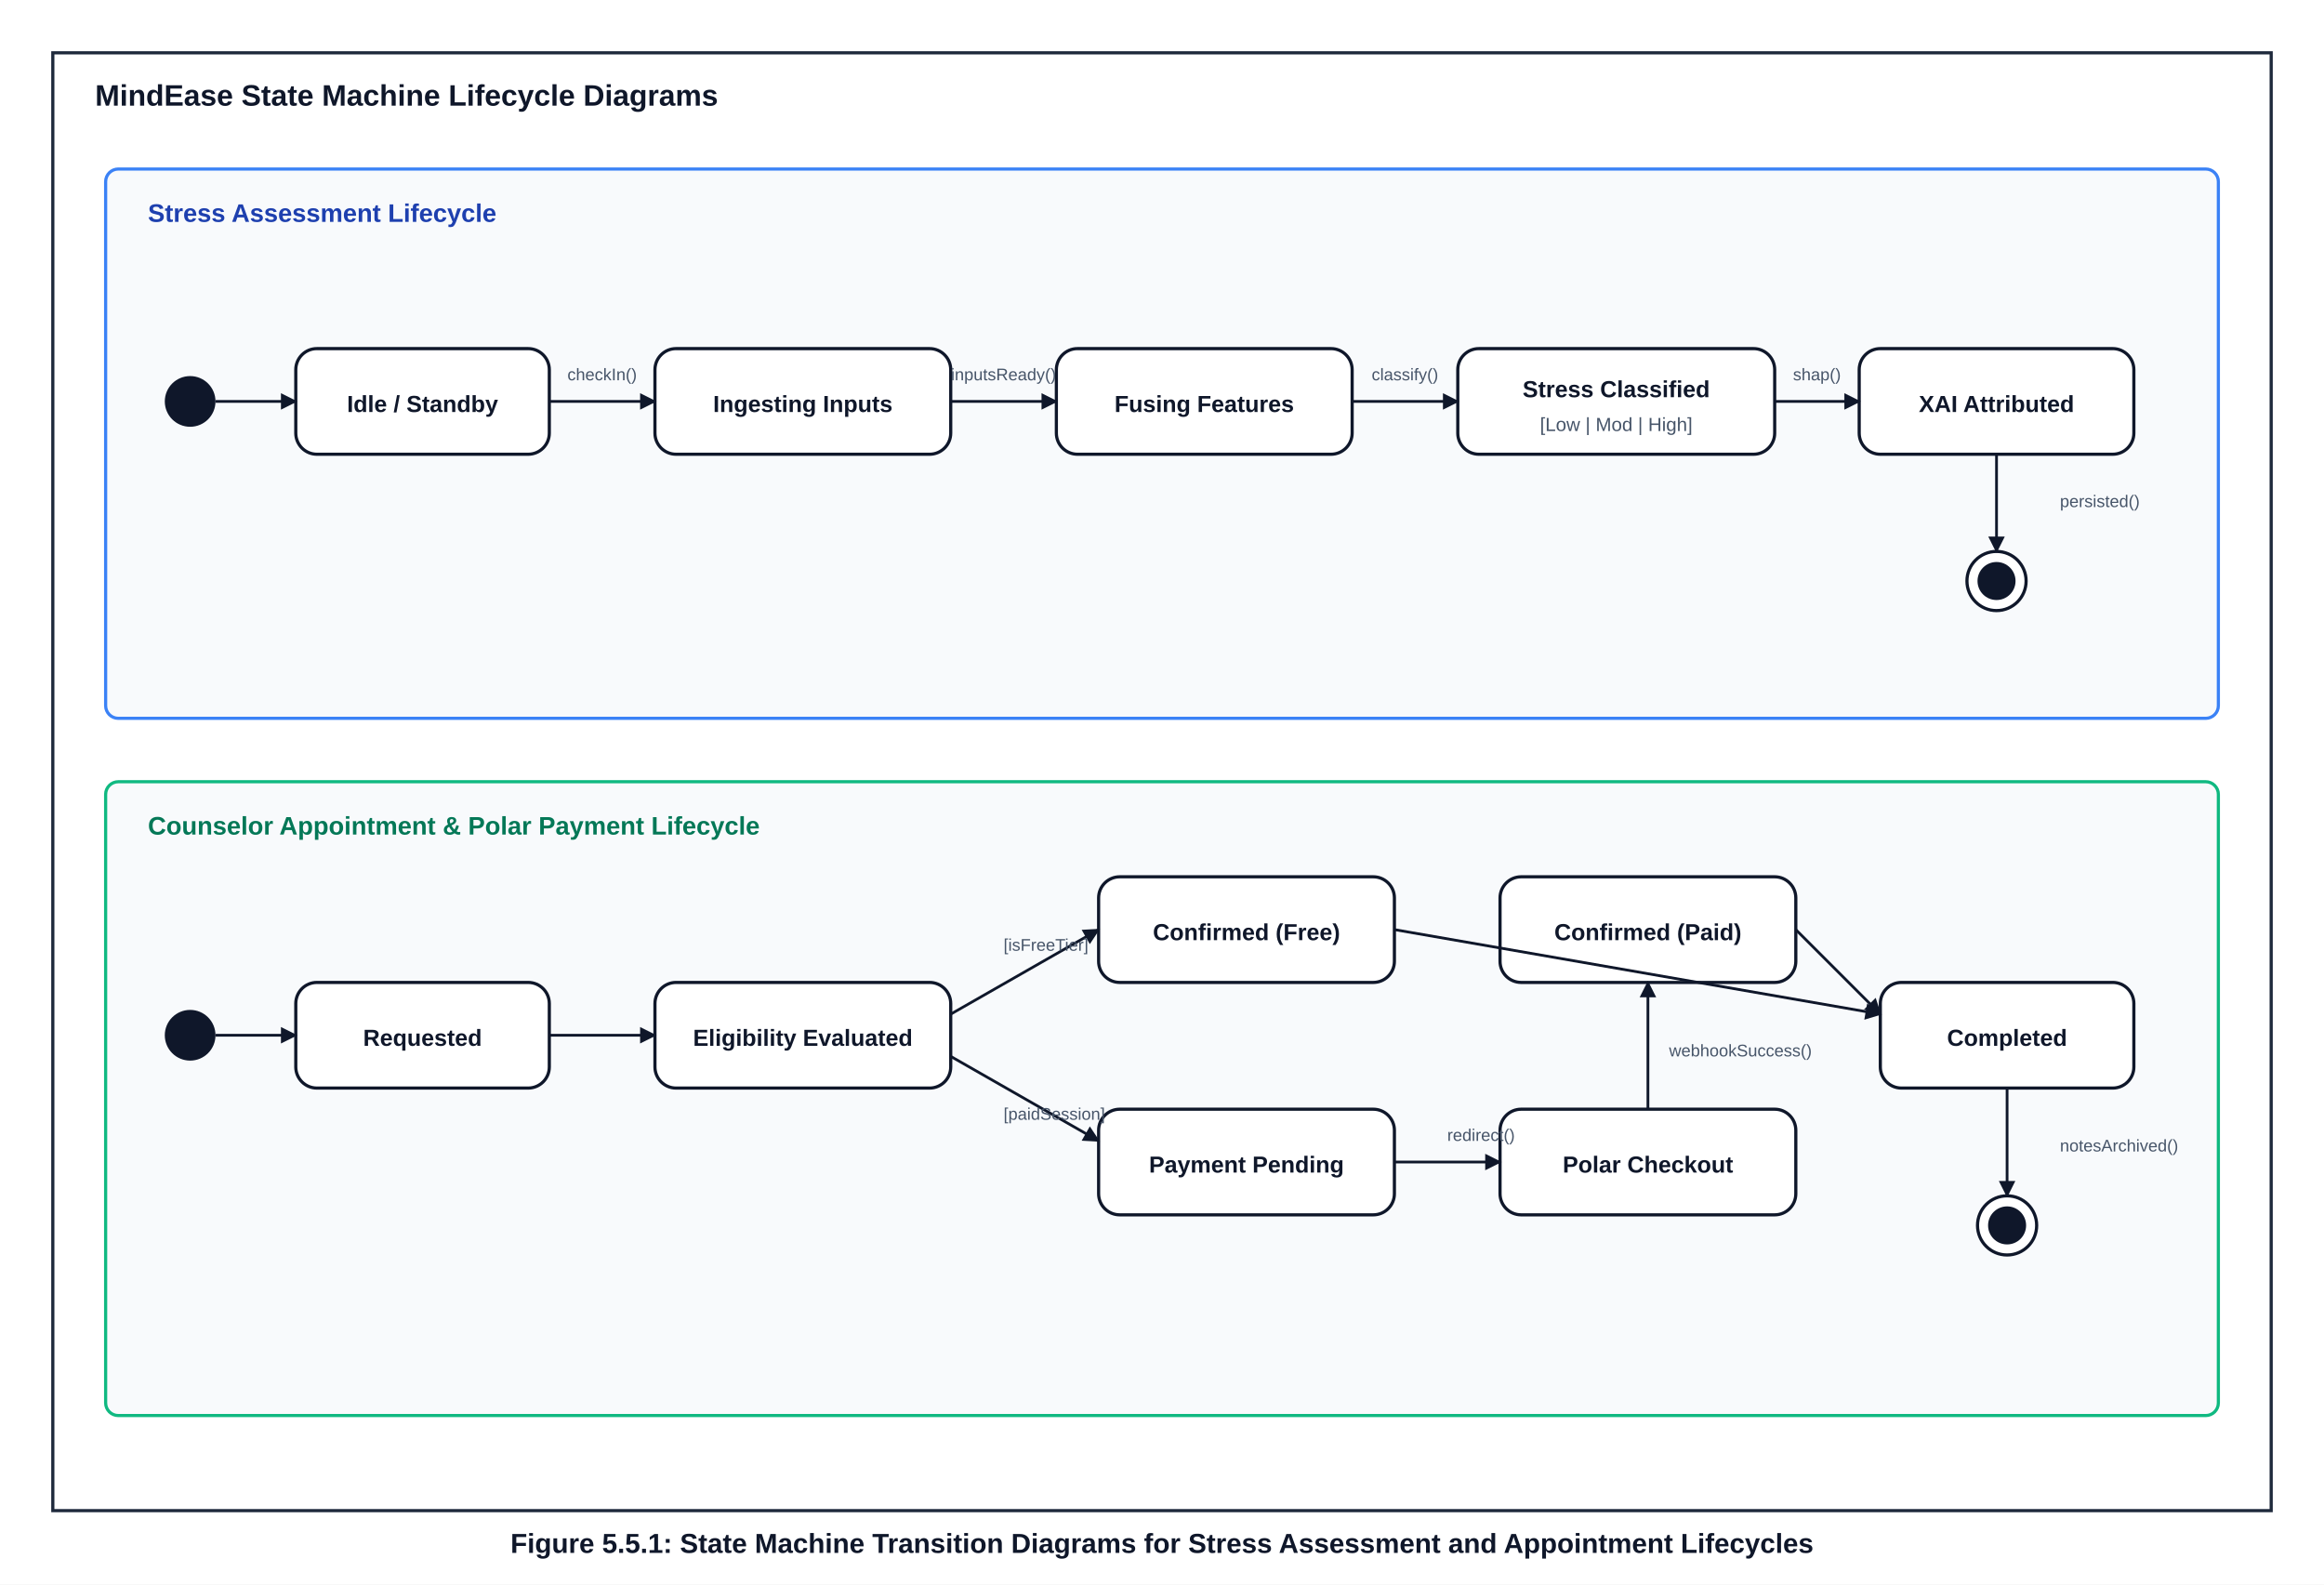
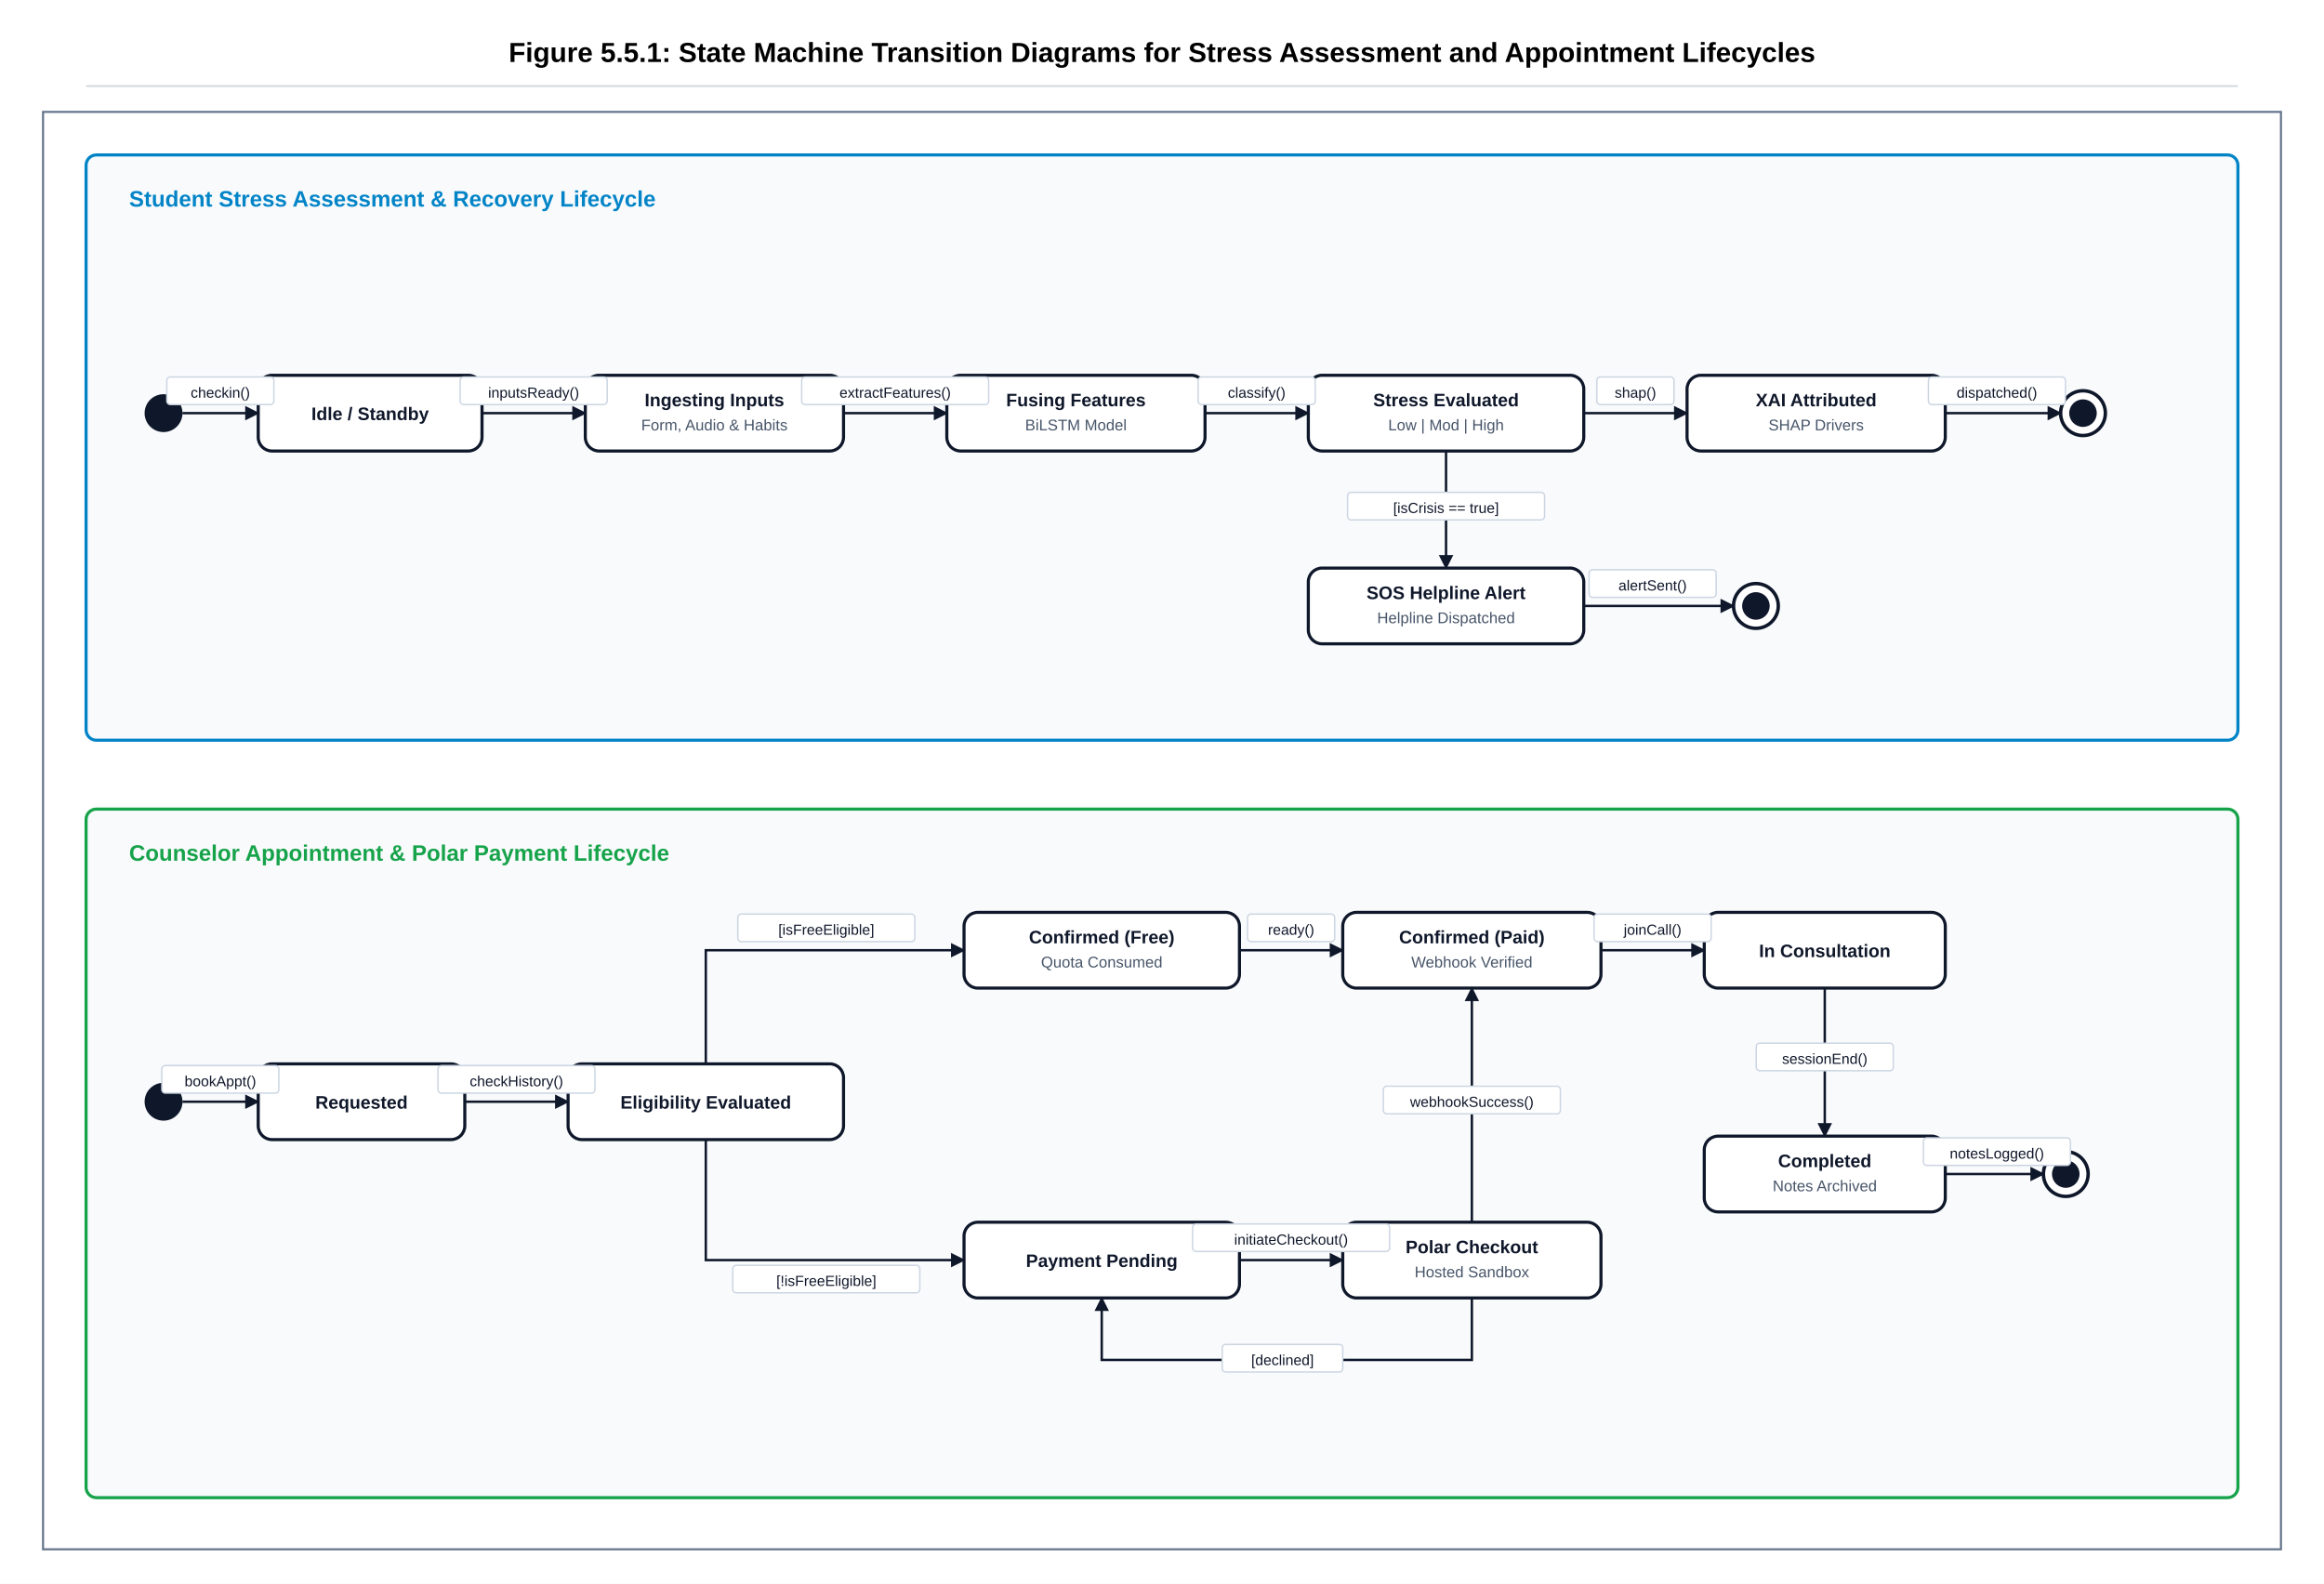
- <svg xmlns="http://www.w3.org/2000/svg" width="1100" height="750" viewBox="0 0 1100 750">
+ <svg xmlns="http://www.w3.org/2000/svg" width="1350" height="920" viewBox="0 0 1350 920">
  <defs>
    <marker id="arrow" viewBox="0 0 10 10" refX="9" refY="5" markerWidth="6" markerHeight="6" orient="auto">
      <path d="M 0 0 L 10 5 L 0 10 z" fill="#0f172a" />
    </marker>
  </defs>
-   <rect width="1100" height="750" fill="#ffffff" />
-   <rect x="25" y="25" width="1050" height="690" fill="none" stroke="#1e293b" stroke-width="1.5" />
-   <text x="45" y="50" font-family="Arial, sans-serif" font-size="14" font-weight="bold" fill="#0f172a">MindEase State Machine Lifecycle Diagrams</text>
-   <rect x="50" y="80" width="1000" height="260" fill="#f8fafc" stroke="#3b82f6" stroke-width="1.5" rx="6" />
-   <text x="70" y="105" font-family="Arial, sans-serif" font-size="12" font-weight="bold" fill="#1e40af">Stress Assessment Lifecycle</text>
-   <circle cx="90" cy="190" r="12" fill="#0f172a" />
-   <rect x="140" y="165" width="120" height="50" fill="#ffffff" stroke="#0f172a" stroke-width="1.5" rx="10" />
-   <text x="200" y="195" font-family="Arial, sans-serif" font-size="11" font-weight="bold" fill="#0f172a" text-anchor="middle">Idle / Standby</text>
-   <rect x="310" y="165" width="140" height="50" fill="#ffffff" stroke="#0f172a" stroke-width="1.5" rx="10" />
-   <text x="380" y="195" font-family="Arial, sans-serif" font-size="11" font-weight="bold" fill="#0f172a" text-anchor="middle">Ingesting Inputs</text>
-   <rect x="500" y="165" width="140" height="50" fill="#ffffff" stroke="#0f172a" stroke-width="1.5" rx="10" />
-   <text x="570" y="195" font-family="Arial, sans-serif" font-size="11" font-weight="bold" fill="#0f172a" text-anchor="middle">Fusing Features</text>
-   <rect x="690" y="165" width="150" height="50" fill="#ffffff" stroke="#0f172a" stroke-width="1.5" rx="10" />
-   <text x="765" y="188" font-family="Arial, sans-serif" font-size="11" font-weight="bold" fill="#0f172a" text-anchor="middle">Stress Classified</text>
-   <text x="765" y="204" font-family="Arial, sans-serif" font-size="9" fill="#475569" text-anchor="middle">[Low | Mod | High]</text>
-   <rect x="880" y="165" width="130" height="50" fill="#ffffff" stroke="#0f172a" stroke-width="1.5" rx="10" />
-   <text x="945" y="195" font-family="Arial, sans-serif" font-size="11" font-weight="bold" fill="#0f172a" text-anchor="middle">XAI Attributed</text>
-   <circle cx="945" cy="275" r="14" fill="#ffffff" stroke="#0f172a" stroke-width="1.5" />
-   <circle cx="945" cy="275" r="9" fill="#0f172a" />
-   <line x1="102" y1="190" x2="140" y2="190" stroke="#0f172a" stroke-width="1.3" marker-end="url(#arrow)" />
-   <line x1="260" y1="190" x2="310" y2="190" stroke="#0f172a" stroke-width="1.3" marker-end="url(#arrow)" />
-   <text x="285" y="180" font-family="Arial, sans-serif" font-size="8" fill="#475569" text-anchor="middle">checkIn()</text>
-   <line x1="450" y1="190" x2="500" y2="190" stroke="#0f172a" stroke-width="1.3" marker-end="url(#arrow)" />
-   <text x="475" y="180" font-family="Arial, sans-serif" font-size="8" fill="#475569" text-anchor="middle">inputsReady()</text>
-   <line x1="640" y1="190" x2="690" y2="190" stroke="#0f172a" stroke-width="1.3" marker-end="url(#arrow)" />
-   <text x="665" y="180" font-family="Arial, sans-serif" font-size="8" fill="#475569" text-anchor="middle">classify()</text>
-   <line x1="840" y1="190" x2="880" y2="190" stroke="#0f172a" stroke-width="1.3" marker-end="url(#arrow)" />
-   <text x="860" y="180" font-family="Arial, sans-serif" font-size="8" fill="#475569" text-anchor="middle">shap()</text>
-   <line x1="945" y1="215" x2="945" y2="261" stroke="#0f172a" stroke-width="1.3" marker-end="url(#arrow)" />
-   <text x="975" y="240" font-family="Arial, sans-serif" font-size="8" fill="#475569">persisted()</text>
-   <rect x="50" y="370" width="1000" height="300" fill="#f8fafc" stroke="#10b981" stroke-width="1.5" rx="6" />
-   <text x="70" y="395" font-family="Arial, sans-serif" font-size="12" font-weight="bold" fill="#047857">Counselor Appointment &amp; Polar Payment Lifecycle</text>
-   <circle cx="90" cy="490" r="12" fill="#0f172a" />
-   <rect x="140" y="465" width="120" height="50" fill="#ffffff" stroke="#0f172a" stroke-width="1.5" rx="10" />
-   <text x="200" y="495" font-family="Arial, sans-serif" font-size="11" font-weight="bold" fill="#0f172a" text-anchor="middle">Requested</text>
-   <rect x="310" y="465" width="140" height="50" fill="#ffffff" stroke="#0f172a" stroke-width="1.5" rx="10" />
-   <text x="380" y="495" font-family="Arial, sans-serif" font-size="11" font-weight="bold" fill="#0f172a" text-anchor="middle">Eligibility Evaluated</text>
-   <rect x="520" y="415" width="140" height="50" fill="#ffffff" stroke="#0f172a" stroke-width="1.5" rx="10" />
-   <text x="590" y="445" font-family="Arial, sans-serif" font-size="11" font-weight="bold" fill="#0f172a" text-anchor="middle">Confirmed (Free)</text>
-   <rect x="520" y="525" width="140" height="50" fill="#ffffff" stroke="#0f172a" stroke-width="1.5" rx="10" />
-   <text x="590" y="555" font-family="Arial, sans-serif" font-size="11" font-weight="bold" fill="#0f172a" text-anchor="middle">Payment Pending</text>
-   <rect x="710" y="525" width="140" height="50" fill="#ffffff" stroke="#0f172a" stroke-width="1.5" rx="10" />
-   <text x="780" y="555" font-family="Arial, sans-serif" font-size="11" font-weight="bold" fill="#0f172a" text-anchor="middle">Polar Checkout</text>
-   <rect x="710" y="415" width="140" height="50" fill="#ffffff" stroke="#0f172a" stroke-width="1.5" rx="10" />
-   <text x="780" y="445" font-family="Arial, sans-serif" font-size="11" font-weight="bold" fill="#0f172a" text-anchor="middle">Confirmed (Paid)</text>
-   <rect x="890" y="465" width="120" height="50" fill="#ffffff" stroke="#0f172a" stroke-width="1.5" rx="10" />
-   <text x="950" y="495" font-family="Arial, sans-serif" font-size="11" font-weight="bold" fill="#0f172a" text-anchor="middle">Completed</text>
-   <circle cx="950" cy="580" r="14" fill="#ffffff" stroke="#0f172a" stroke-width="1.5" />
-   <circle cx="950" cy="580" r="9" fill="#0f172a" />
-   <line x1="102" y1="490" x2="140" y2="490" stroke="#0f172a" stroke-width="1.3" marker-end="url(#arrow)" />
-   <line x1="260" y1="490" x2="310" y2="490" stroke="#0f172a" stroke-width="1.3" marker-end="url(#arrow)" />
-   <line x1="450" y1="480" x2="520" y2="440" stroke="#0f172a" stroke-width="1.3" marker-end="url(#arrow)" />
-   <text x="475" y="450" font-family="Arial, sans-serif" font-size="8" fill="#475569">[isFreeTier]</text>
-   <line x1="450" y1="500" x2="520" y2="540" stroke="#0f172a" stroke-width="1.3" marker-end="url(#arrow)" />
-   <text x="475" y="530" font-family="Arial, sans-serif" font-size="8" fill="#475569">[paidSession]</text>
-   <line x1="660" y1="550" x2="710" y2="550" stroke="#0f172a" stroke-width="1.3" marker-end="url(#arrow)" />
-   <text x="685" y="540" font-family="Arial, sans-serif" font-size="8" fill="#475569">redirect()</text>
-   <line x1="780" y1="525" x2="780" y2="465" stroke="#0f172a" stroke-width="1.3" marker-end="url(#arrow)" />
-   <text x="790" y="500" font-family="Arial, sans-serif" font-size="8" fill="#475569">webhookSuccess()</text>
-   <line x1="660" y1="440" x2="890" y2="480" stroke="#0f172a" stroke-width="1.3" marker-end="url(#arrow)" />
-   <line x1="850" y1="440" x2="890" y2="480" stroke="#0f172a" stroke-width="1.3" marker-end="url(#arrow)" />
-   <line x1="950" y1="515" x2="950" y2="566" stroke="#0f172a" stroke-width="1.3" marker-end="url(#arrow)" />
-   <text x="975" y="545" font-family="Arial, sans-serif" font-size="8" fill="#475569">notesArchived()</text>
-   <text x="550.0" y="735" font-family="Arial, sans-serif" font-size="13" font-weight="bold" fill="#0f172a" text-anchor="middle">Figure 5.5.1: State Machine Transition Diagrams for Stress Assessment and Appointment Lifecycles</text>
+   <rect width="1350" height="920" fill="#ffffff" />
+   <text x="675.0" y="36" font-family="Arial, sans-serif" font-size="16" font-weight="bold" fill="#000000" text-anchor="middle">Figure 5.5.1: State Machine Transition Diagrams for Stress Assessment and Appointment Lifecycles</text>
+   <line x1="50" y1="50" x2="1300" y2="50" stroke="#d1d5db" stroke-width="1" />
+   <rect x="25" y="65" width="1300" height="835" fill="none" stroke="#64748b" stroke-width="1.2" />
+   <rect x="50" y="90" width="1250" height="340" fill="#f8fafc" stroke="#0284c7" stroke-width="1.8" rx="6" />
+   <text x="75" y="120" font-family="Arial, sans-serif" font-size="13" font-weight="bold" fill="#0284c7">Student Stress Assessment &amp; Recovery Lifecycle</text>
+   <circle cx="95" cy="240" r="11" fill="#0f172a" />
+   <rect x="150" y="218" width="130" height="44" fill="#ffffff" stroke="#0f172a" stroke-width="1.8" rx="8" />
+   <text x="215.0" y="244" font-family="Arial, sans-serif" font-size="10.5" font-weight="bold" fill="#0f172a" text-anchor="middle">Idle / Standby</text>
+   <rect x="340" y="218" width="150" height="44" fill="#ffffff" stroke="#0f172a" stroke-width="1.8" rx="8" />
+   <text x="415.0" y="236" font-family="Arial, sans-serif" font-size="10.5" font-weight="bold" fill="#0f172a" text-anchor="middle">Ingesting Inputs</text>
+   <text x="415.0" y="250" font-family="Arial, sans-serif" font-size="9" fill="#475569" text-anchor="middle">Form, Audio &amp; Habits</text>
+   <rect x="550" y="218" width="150" height="44" fill="#ffffff" stroke="#0f172a" stroke-width="1.8" rx="8" />
+   <text x="625.0" y="236" font-family="Arial, sans-serif" font-size="10.5" font-weight="bold" fill="#0f172a" text-anchor="middle">Fusing Features</text>
+   <text x="625.0" y="250" font-family="Arial, sans-serif" font-size="9" fill="#475569" text-anchor="middle">BiLSTM Model</text>
+   <rect x="760" y="218" width="160" height="44" fill="#ffffff" stroke="#0f172a" stroke-width="1.8" rx="8" />
+   <text x="840.0" y="236" font-family="Arial, sans-serif" font-size="10.5" font-weight="bold" fill="#0f172a" text-anchor="middle">Stress Evaluated</text>
+   <text x="840.0" y="250" font-family="Arial, sans-serif" font-size="9" fill="#475569" text-anchor="middle">Low | Mod | High</text>
+   <rect x="980" y="218" width="150" height="44" fill="#ffffff" stroke="#0f172a" stroke-width="1.8" rx="8" />
+   <text x="1055.0" y="236" font-family="Arial, sans-serif" font-size="10.5" font-weight="bold" fill="#0f172a" text-anchor="middle">XAI Attributed</text>
+   <text x="1055.0" y="250" font-family="Arial, sans-serif" font-size="9" fill="#475569" text-anchor="middle">SHAP Drivers</text>
+   <circle cx="1210" cy="240" r="13" fill="#ffffff" stroke="#0f172a" stroke-width="2" />
+   <circle cx="1210" cy="240" r="8" fill="#0f172a" />
+   <rect x="760" y="330" width="160" height="44" fill="#ffffff" stroke="#0f172a" stroke-width="1.8" rx="8" />
+   <text x="840.0" y="348" font-family="Arial, sans-serif" font-size="10.5" font-weight="bold" fill="#0f172a" text-anchor="middle">SOS Helpline Alert</text>
+   <text x="840.0" y="362" font-family="Arial, sans-serif" font-size="9" fill="#475569" text-anchor="middle">Helpline Dispatched</text>
+   <circle cx="1020" cy="352" r="13" fill="#ffffff" stroke="#0f172a" stroke-width="2" />
+   <circle cx="1020" cy="352" r="8" fill="#0f172a" />
+   <path d="M 106 240 L 150 240" fill="none" stroke="#0f172a" stroke-width="1.4" marker-end="url(#arrow)" />
+   <rect x="96.9" y="219" width="62.2" height="16" fill="#ffffff" stroke="#cbd5e1" stroke-width="0.8" rx="2" />
+   <text x="128" y="231" font-family="Arial, sans-serif" font-size="8.5" font-weight="500" fill="#0f172a" text-anchor="middle">checkin()</text>
+   <path d="M 280 240 L 340 240" fill="none" stroke="#0f172a" stroke-width="1.4" marker-end="url(#arrow)" />
+   <rect x="267.3" y="219" width="85.4" height="16" fill="#ffffff" stroke="#cbd5e1" stroke-width="0.8" rx="2" />
+   <text x="310" y="231" font-family="Arial, sans-serif" font-size="8.5" font-weight="500" fill="#0f172a" text-anchor="middle">inputsReady()</text>
+   <path d="M 490 240 L 550 240" fill="none" stroke="#0f172a" stroke-width="1.4" marker-end="url(#arrow)" />
+   <rect x="465.7" y="219" width="108.6" height="16" fill="#ffffff" stroke="#cbd5e1" stroke-width="0.8" rx="2" />
+   <text x="520" y="231" font-family="Arial, sans-serif" font-size="8.5" font-weight="500" fill="#0f172a" text-anchor="middle">extractFeatures()</text>
+   <path d="M 700 240 L 760 240" fill="none" stroke="#0f172a" stroke-width="1.4" marker-end="url(#arrow)" />
+   <rect x="696.0" y="219" width="68.0" height="16" fill="#ffffff" stroke="#cbd5e1" stroke-width="0.8" rx="2" />
+   <text x="730" y="231" font-family="Arial, sans-serif" font-size="8.5" font-weight="500" fill="#0f172a" text-anchor="middle">classify()</text>
+   <path d="M 920 240 L 980 240" fill="none" stroke="#0f172a" stroke-width="1.4" marker-end="url(#arrow)" />
+   <rect x="927.6" y="219" width="44.8" height="16" fill="#ffffff" stroke="#cbd5e1" stroke-width="0.8" rx="2" />
+   <text x="950" y="231" font-family="Arial, sans-serif" font-size="8.5" font-weight="500" fill="#0f172a" text-anchor="middle">shap()</text>
+   <path d="M 1130 240 L 1197 240" fill="none" stroke="#0f172a" stroke-width="1.4" marker-end="url(#arrow)" />
+   <rect x="1120.2" y="219" width="79.6" height="16" fill="#ffffff" stroke="#cbd5e1" stroke-width="0.8" rx="2" />
+   <text x="1160" y="231" font-family="Arial, sans-serif" font-size="8.5" font-weight="500" fill="#0f172a" text-anchor="middle">dispatched()</text>
+   <path d="M 840 262 L 840 330" fill="none" stroke="#0f172a" stroke-width="1.4" marker-end="url(#arrow)" />
+   <rect x="782.8" y="286" width="114.4" height="16" fill="#ffffff" stroke="#cbd5e1" stroke-width="0.8" rx="2" />
+   <text x="840" y="298" font-family="Arial, sans-serif" font-size="8.5" font-weight="500" fill="#0f172a" text-anchor="middle">[isCrisis == true]</text>
+   <path d="M 920 352 L 1007 352" fill="none" stroke="#0f172a" stroke-width="1.4" marker-end="url(#arrow)" />
+   <rect x="923.1" y="331" width="73.8" height="16" fill="#ffffff" stroke="#cbd5e1" stroke-width="0.8" rx="2" />
+   <text x="960" y="343" font-family="Arial, sans-serif" font-size="8.5" font-weight="500" fill="#0f172a" text-anchor="middle">alertSent()</text>
+   <rect x="50" y="470" width="1250" height="400" fill="#f8fafc" stroke="#16a34a" stroke-width="1.8" rx="6" />
+   <text x="75" y="500" font-family="Arial, sans-serif" font-size="13" font-weight="bold" fill="#16a34a">Counselor Appointment &amp; Polar Payment Lifecycle</text>
+   <circle cx="95" cy="640" r="11" fill="#0f172a" />
+   <rect x="150" y="618" width="120" height="44" fill="#ffffff" stroke="#0f172a" stroke-width="1.8" rx="8" />
+   <text x="210.0" y="644" font-family="Arial, sans-serif" font-size="10.5" font-weight="bold" fill="#0f172a" text-anchor="middle">Requested</text>
+   <rect x="330" y="618" width="160" height="44" fill="#ffffff" stroke="#0f172a" stroke-width="1.8" rx="8" />
+   <text x="410.0" y="644" font-family="Arial, sans-serif" font-size="10.5" font-weight="bold" fill="#0f172a" text-anchor="middle">Eligibility Evaluated</text>
+   <rect x="560" y="530" width="160" height="44" fill="#ffffff" stroke="#0f172a" stroke-width="1.8" rx="8" />
+   <text x="640.0" y="548" font-family="Arial, sans-serif" font-size="10.5" font-weight="bold" fill="#0f172a" text-anchor="middle">Confirmed (Free)</text>
+   <text x="640.0" y="562" font-family="Arial, sans-serif" font-size="9" fill="#475569" text-anchor="middle">Quota Consumed</text>
+   <rect x="560" y="710" width="160" height="44" fill="#ffffff" stroke="#0f172a" stroke-width="1.8" rx="8" />
+   <text x="640.0" y="736" font-family="Arial, sans-serif" font-size="10.5" font-weight="bold" fill="#0f172a" text-anchor="middle">Payment Pending</text>
+   <rect x="780" y="710" width="150" height="44" fill="#ffffff" stroke="#0f172a" stroke-width="1.8" rx="8" />
+   <text x="855.0" y="728" font-family="Arial, sans-serif" font-size="10.5" font-weight="bold" fill="#0f172a" text-anchor="middle">Polar Checkout</text>
+   <text x="855.0" y="742" font-family="Arial, sans-serif" font-size="9" fill="#475569" text-anchor="middle">Hosted Sandbox</text>
+   <rect x="780" y="530" width="150" height="44" fill="#ffffff" stroke="#0f172a" stroke-width="1.8" rx="8" />
+   <text x="855.0" y="548" font-family="Arial, sans-serif" font-size="10.5" font-weight="bold" fill="#0f172a" text-anchor="middle">Confirmed (Paid)</text>
+   <text x="855.0" y="562" font-family="Arial, sans-serif" font-size="9" fill="#475569" text-anchor="middle">Webhook Verified</text>
+   <rect x="990" y="530" width="140" height="44" fill="#ffffff" stroke="#0f172a" stroke-width="1.8" rx="8" />
+   <text x="1060.0" y="556" font-family="Arial, sans-serif" font-size="10.5" font-weight="bold" fill="#0f172a" text-anchor="middle">In Consultation</text>
+   <rect x="990" y="660" width="140" height="44" fill="#ffffff" stroke="#0f172a" stroke-width="1.8" rx="8" />
+   <text x="1060.0" y="678" font-family="Arial, sans-serif" font-size="10.5" font-weight="bold" fill="#0f172a" text-anchor="middle">Completed</text>
+   <text x="1060.0" y="692" font-family="Arial, sans-serif" font-size="9" fill="#475569" text-anchor="middle">Notes Archived</text>
+   <circle cx="1200" cy="682" r="13" fill="#ffffff" stroke="#0f172a" stroke-width="2" />
+   <circle cx="1200" cy="682" r="8" fill="#0f172a" />
+   <path d="M 106 640 L 150 640" fill="none" stroke="#0f172a" stroke-width="1.4" marker-end="url(#arrow)" />
+   <rect x="94.0" y="619" width="68.0" height="16" fill="#ffffff" stroke="#cbd5e1" stroke-width="0.8" rx="2" />
+   <text x="128" y="631" font-family="Arial, sans-serif" font-size="8.5" font-weight="500" fill="#0f172a" text-anchor="middle">bookAppt()</text>
+   <path d="M 270 640 L 330 640" fill="none" stroke="#0f172a" stroke-width="1.4" marker-end="url(#arrow)" />
+   <rect x="254.4" y="619" width="91.2" height="16" fill="#ffffff" stroke="#cbd5e1" stroke-width="0.8" rx="2" />
+   <text x="300" y="631" font-family="Arial, sans-serif" font-size="8.5" font-weight="500" fill="#0f172a" text-anchor="middle">checkHistory()</text>
+   <path d="M 410 618 L 410 552 L 560 552" fill="none" stroke="#0f172a" stroke-width="1.4" marker-end="url(#arrow)" />
+   <rect x="428.6" y="531" width="102.8" height="16" fill="#ffffff" stroke="#cbd5e1" stroke-width="0.8" rx="2" />
+   <text x="480" y="543" font-family="Arial, sans-serif" font-size="8.5" font-weight="500" fill="#0f172a" text-anchor="middle">[isFreeEligible]</text>
+   <path d="M 410 662 L 410 732 L 560 732" fill="none" stroke="#0f172a" stroke-width="1.4" marker-end="url(#arrow)" />
+   <rect x="425.7" y="735" width="108.6" height="16" fill="#ffffff" stroke="#cbd5e1" stroke-width="0.8" rx="2" />
+   <text x="480" y="747" font-family="Arial, sans-serif" font-size="8.5" font-weight="500" fill="#0f172a" text-anchor="middle">[!isFreeEligible]</text>
+   <path d="M 720 732 L 780 732" fill="none" stroke="#0f172a" stroke-width="1.4" marker-end="url(#arrow)" />
+   <rect x="692.8" y="711" width="114.4" height="16" fill="#ffffff" stroke="#cbd5e1" stroke-width="0.8" rx="2" />
+   <text x="750" y="723" font-family="Arial, sans-serif" font-size="8.5" font-weight="500" fill="#0f172a" text-anchor="middle">initiateCheckout()</text>
+   <path d="M 855 710 L 855 574" fill="none" stroke="#0f172a" stroke-width="1.4" marker-end="url(#arrow)" />
+   <rect x="803.6" y="631" width="102.8" height="16" fill="#ffffff" stroke="#cbd5e1" stroke-width="0.8" rx="2" />
+   <text x="855" y="643" font-family="Arial, sans-serif" font-size="8.5" font-weight="500" fill="#0f172a" text-anchor="middle">webhookSuccess()</text>
+   <path d="M 855 754 L 855 790 L 640 790 L 640 754" fill="none" stroke="#0f172a" stroke-width="1.4" marker-end="url(#arrow)" />
+   <rect x="710" y="781" width="70" height="16" fill="#ffffff" stroke="#cbd5e1" stroke-width="0.8" rx="2" />
+   <text x="745" y="793" font-family="Arial, sans-serif" font-size="8.5" font-weight="500" fill="#0f172a" text-anchor="middle">[declined]</text>
+   <path d="M 720 552 L 780 552" fill="none" stroke="#0f172a" stroke-width="1.4" marker-end="url(#arrow)" />
+   <rect x="724.7" y="531" width="50.6" height="16" fill="#ffffff" stroke="#cbd5e1" stroke-width="0.8" rx="2" />
+   <text x="750" y="543" font-family="Arial, sans-serif" font-size="8.5" font-weight="500" fill="#0f172a" text-anchor="middle">ready()</text>
+   <path d="M 930 552 L 990 552" fill="none" stroke="#0f172a" stroke-width="1.4" marker-end="url(#arrow)" />
+   <rect x="926.0" y="531" width="68.0" height="16" fill="#ffffff" stroke="#cbd5e1" stroke-width="0.8" rx="2" />
+   <text x="960" y="543" font-family="Arial, sans-serif" font-size="8.5" font-weight="500" fill="#0f172a" text-anchor="middle">joinCall()</text>
+   <path d="M 1060 574 L 1060 660" fill="none" stroke="#0f172a" stroke-width="1.4" marker-end="url(#arrow)" />
+   <rect x="1020.2" y="606" width="79.6" height="16" fill="#ffffff" stroke="#cbd5e1" stroke-width="0.8" rx="2" />
+   <text x="1060" y="618" font-family="Arial, sans-serif" font-size="8.5" font-weight="500" fill="#0f172a" text-anchor="middle">sessionEnd()</text>
+   <path d="M 1130 682 L 1187 682" fill="none" stroke="#0f172a" stroke-width="1.4" marker-end="url(#arrow)" />
+   <rect x="1117.3" y="661" width="85.4" height="16" fill="#ffffff" stroke="#cbd5e1" stroke-width="0.8" rx="2" />
+   <text x="1160" y="673" font-family="Arial, sans-serif" font-size="8.5" font-weight="500" fill="#0f172a" text-anchor="middle">notesLogged()</text>
</svg>
